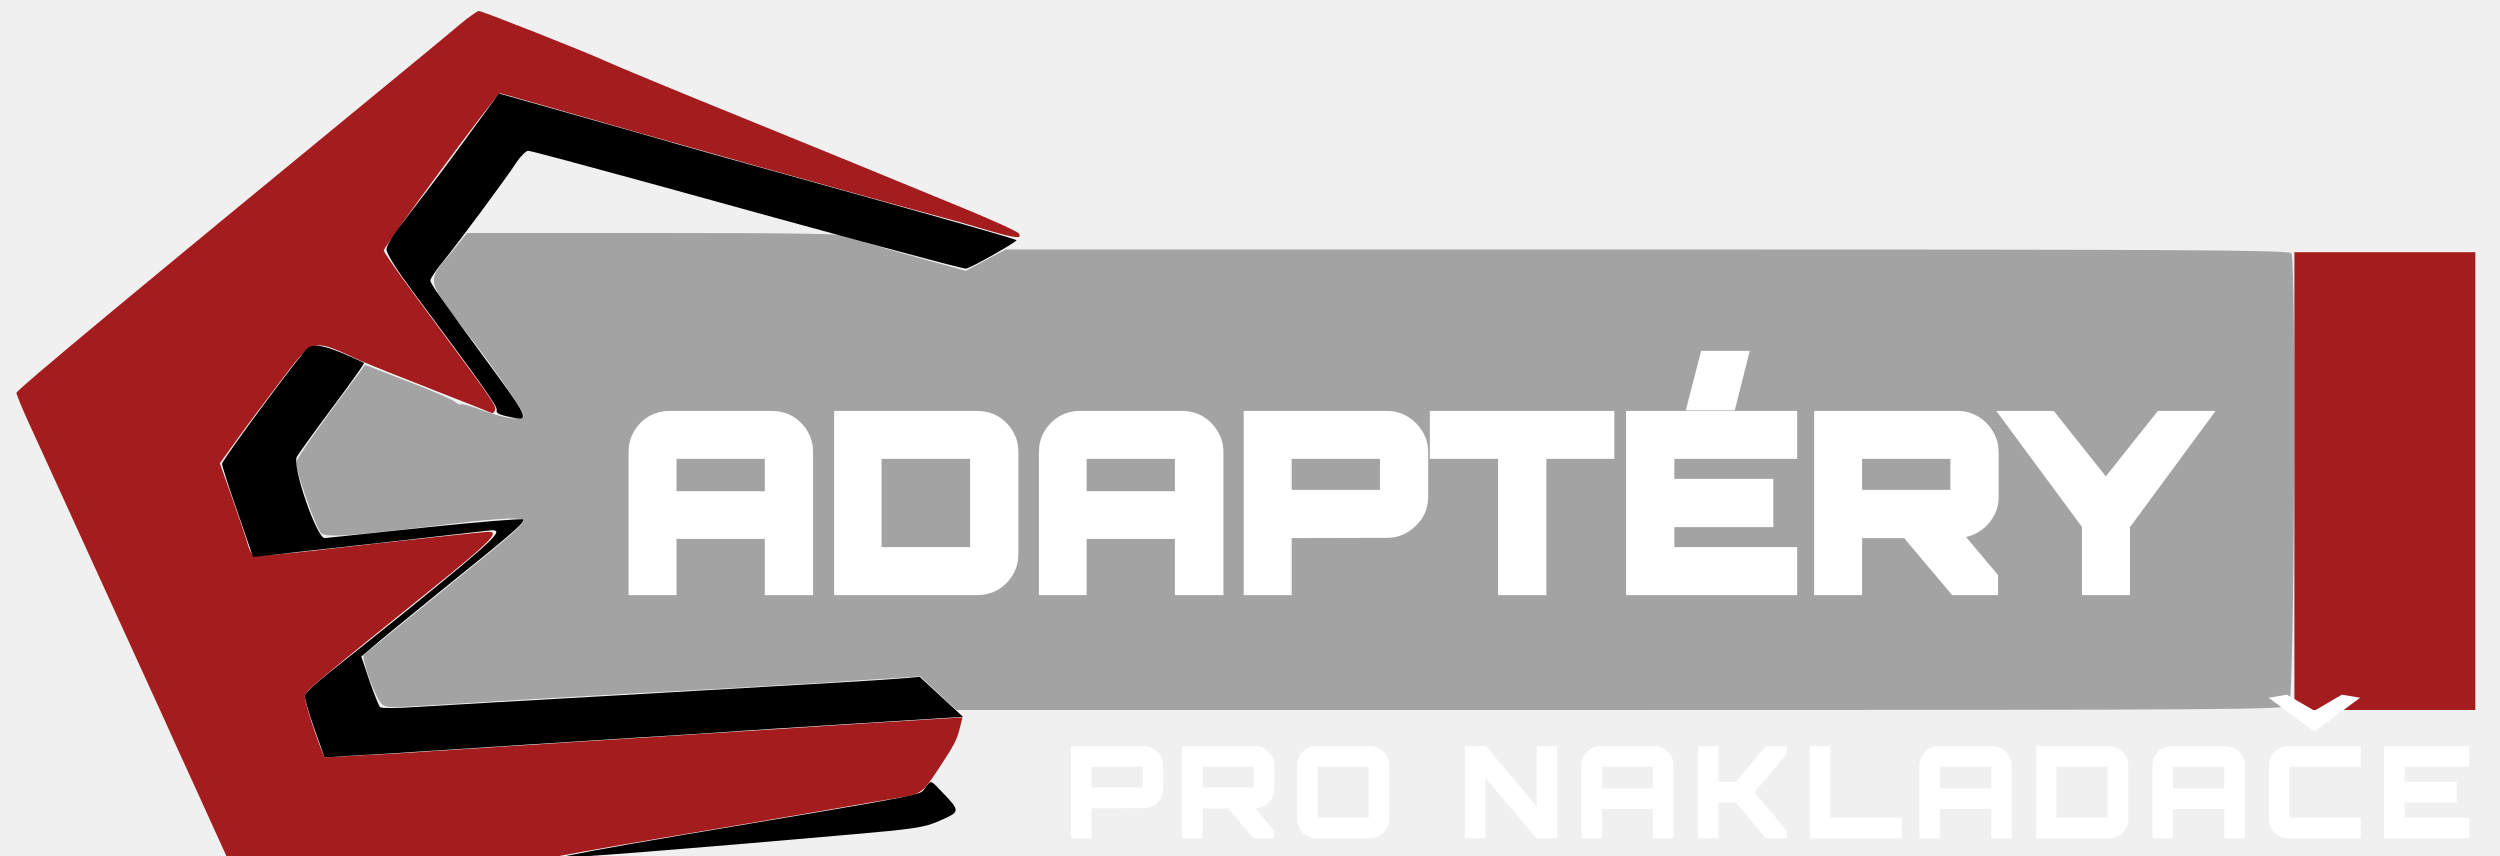
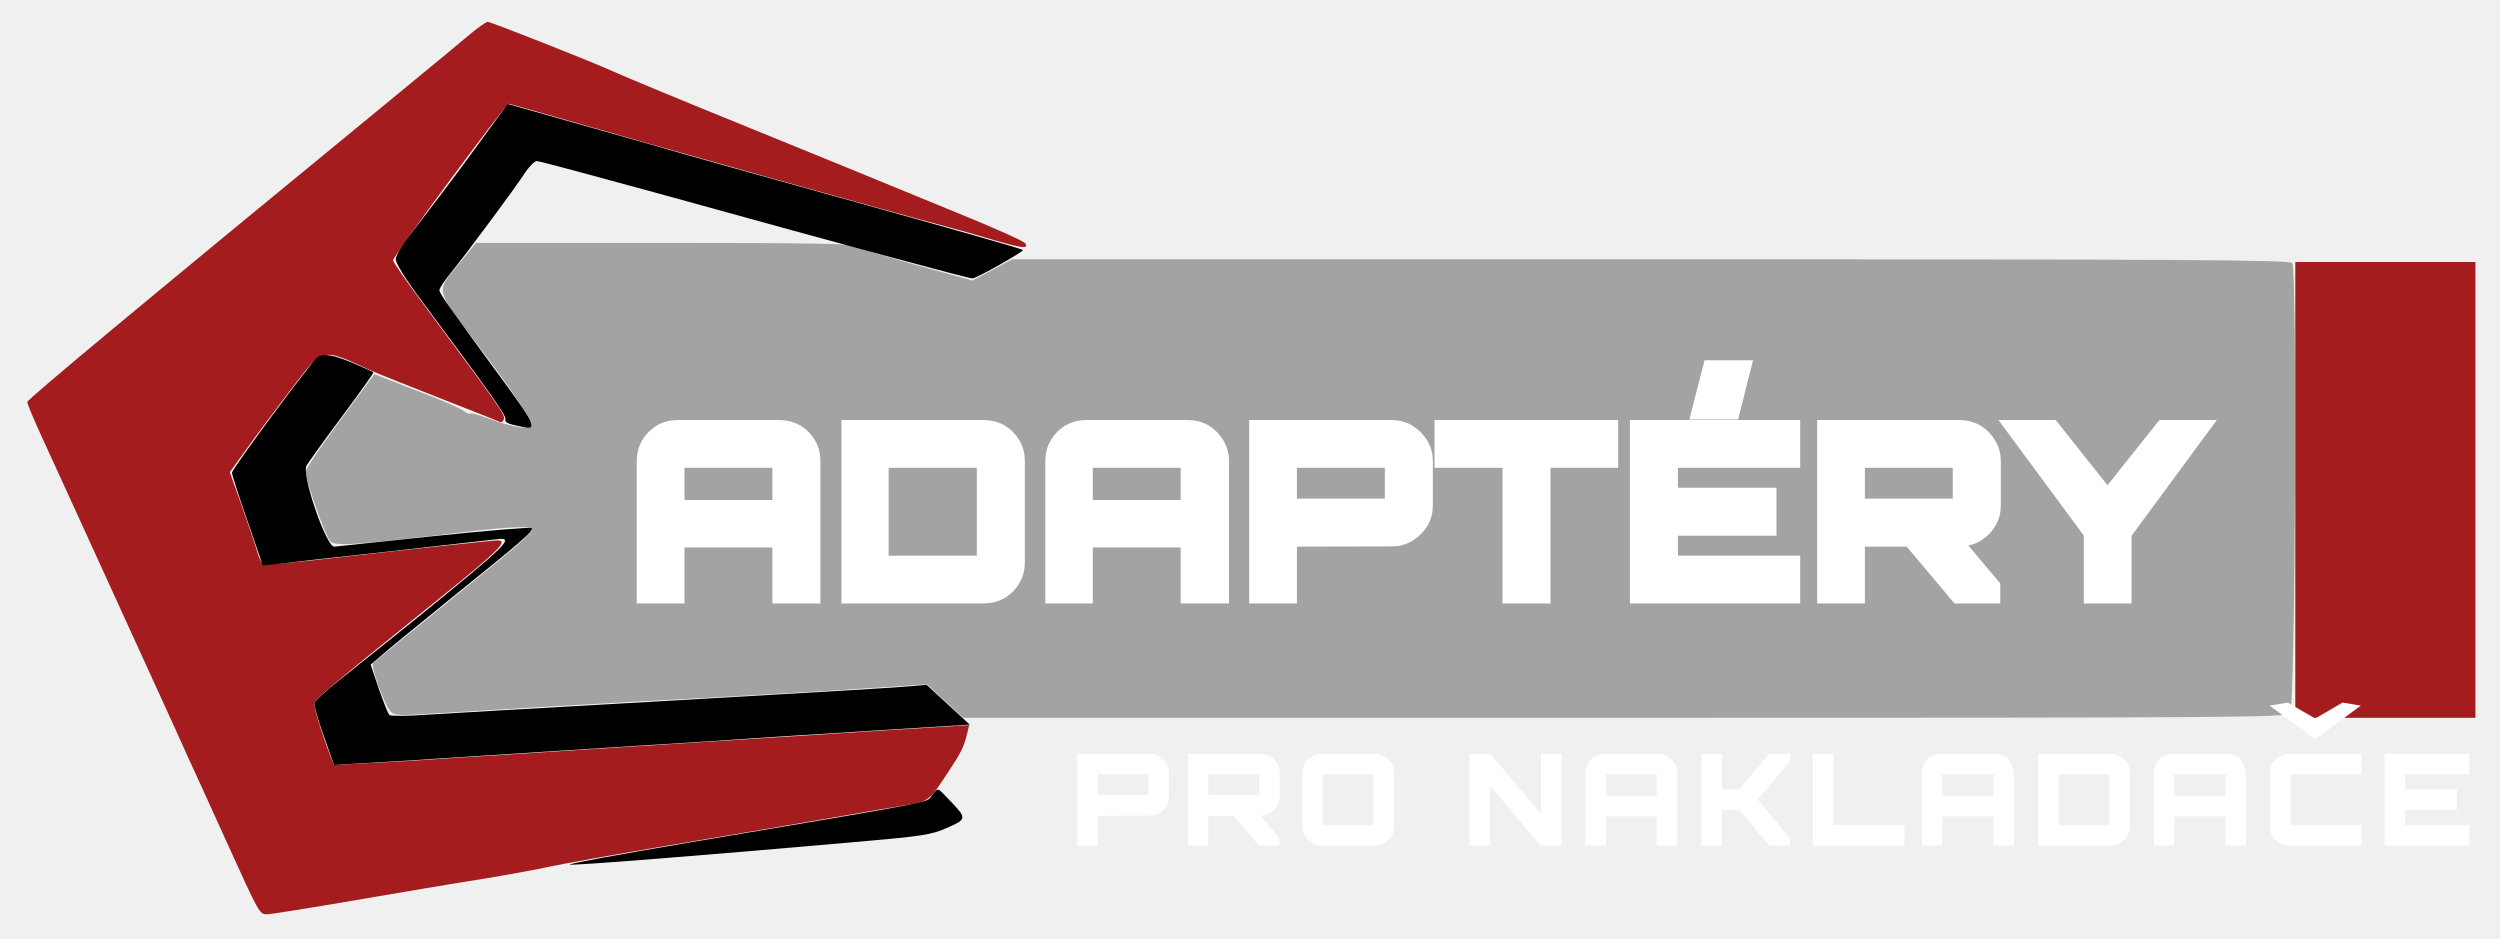
- <svg xmlns="http://www.w3.org/2000/svg" viewBox="44 12 912 312" role="img" aria-label="Adaptéry pro nakladače">
+ <svg xmlns="http://www.w3.org/2000/svg" viewBox="40 8 916 344" role="img" aria-label="Adaptéry pro nakladače">
  <g transform="translate(0 360) scale(.1 -.1)">
    <path fill="#A3A3A3" d="M2088 2561 c-95 -116 -101 -90 82 -331 91 -120 180 -251 180 -266 0 -21 -67 -12 -159 22 -35 13 -66 22 -69 19 -3 -3 -12 1 -21 8 -9 8 -63 32 -121 55 -58 22 -128 50 -157 61 l-51 20 -126 -170 c-69 -93 -126 -177 -126 -187 0 -31 72 -237 90 -255 18 -19 83 -15 485 33 178 21 255 24 255 9 0 -8 -53 -57 -117 -109 -315 -256 -459 -373 -466 -379 -10 -10 40 -150 62 -175 14 -17 26 -18 116 -13 55 4 255 15 445 27 190 11 473 27 630 35 157 9 353 20 435 25 83 6 193 13 246 16 l96 7 66 -62 66 -61 2425 0 c2242 0 2425 1 2437 17 19 22 26 1627 8 1649 -10 12 -379 14 -2351 14 l-2339 0 -73 -39 -73 -39 -206 57 c-114 31 -212 62 -219 69 -9 9 -173 12 -703 12 l-691 0 -56 -69z" />
    <path fill="#A51C1F" d="M2119 3392 c-31 -26 -127 -106 -215 -178 -988 -811 -1404 -1157 -1404 -1167 0 -7 21 -57 46 -112 25 -55 79 -172 119 -260 40 -88 123 -270 185 -405 62 -135 145 -317 185 -405 39 -88 85 -187 100 -220 15 -33 60 -132 100 -220 114 -251 116 -255 143 -255 13 0 157 23 320 51 163 28 376 64 473 79 96 16 204 36 240 44 35 8 240 45 454 81 215 36 480 81 590 100 110 19 232 40 270 46 78 13 81 16 151 123 46 70 56 89 68 140 l7 29 -113 -7 c-62 -4 -178 -11 -258 -16 -219 -14 -571 -37 -1015 -65 -220 -14 -465 -30 -545 -35 -80 -6 -202 -13 -271 -16 l-125 -7 -12 29 c-34 88 -63 184 -60 197 3 16 59 63 451 379 223 179 262 218 220 218 -19 0 -335 -34 -650 -70 -106 -12 -199 -20 -206 -17 -8 3 -19 23 -24 44 -6 21 -31 95 -56 166 l-45 127 57 79 c31 44 103 140 160 215 128 167 114 164 301 78 25 -11 139 -57 255 -102 115 -45 213 -84 217 -86 5 -3 11 1 14 10 6 15 -11 39 -278 399 -71 95 -128 177 -128 183 0 16 413 574 424 574 2 0 82 -23 177 -50 358 -104 1193 -338 1444 -405 28 -7 99 -27 158 -45 104 -30 126 -32 114 -12 -6 8 -99 51 -257 115 -221 91 -555 228 -750 307 -247 100 -451 185 -496 205 -75 35 -456 185 -467 185 -7 -1 -37 -22 -68 -48z" />
    <path fill="#000" d="M2128 2958 c-73 -100 -166 -222 -205 -272 -47 -59 -73 -100 -73 -116 1 -16 36 -73 98 -156 249 -334 307 -417 304 -429 -3 -14 8 -18 66 -30 50 -10 42 10 -60 150 -222 303 -248 340 -248 352 0 7 20 37 44 66 53 65 233 307 271 366 15 22 34 41 42 41 8 0 209 -54 446 -119 697 -193 1134 -311 1150 -311 15 0 191 100 185 104 -6 5 -259 77 -668 191 -228 63 -550 153 -715 201 -165 47 -346 98 -402 114 l-103 29 -132 -181z M1564 2212 c-20 -13 -314 -410 -314 -424 0 -7 25 -87 57 -177 l56 -163 56 6 c31 4 216 25 411 46 195 22 370 42 388 44 72 10 44 -17 -286 -285 -112 -90 -243 -195 -290 -232 -48 -38 -88 -75 -90 -83 -2 -7 13 -62 34 -120 l38 -107 110 7 c61 3 179 10 261 16 188 12 570 37 780 50 88 5 223 14 300 19 77 6 306 20 509 33 l369 23 -79 73 -79 73 -55 -5 c-54 -5 -230 -16 -930 -56 -582 -33 -720 -41 -850 -49 -69 -5 -129 -5 -133 -1 -5 4 -22 48 -39 96 l-30 89 39 33 c21 19 135 112 253 208 266 214 307 250 298 259 -4 4 -164 -9 -355 -29 -191 -20 -357 -38 -368 -39 -29 -3 -121 264 -102 297 7 12 65 93 130 180 65 87 117 160 115 162 -2 2 -36 17 -75 34 -72 30 -108 36 -129 22z M3814 605 c-21 -27 43 -15 -889 -172 -253 -43 -450 -79 -437 -81 22 -3 482 33 1047 83 242 21 277 26 333 51 74 32 75 35 16 97 -53 55 -45 53 -70 22z" />
  </g>
  <rect x="881" y="104" width="66" height="167" fill="#A51C1F" />
  <path fill="#FFFFFF" stroke="#FFFFFF" stroke-width="5" stroke-linejoin="miter" d="M288.3 226.6L275.8 226.6L275.8 176.8Q275.8 173.4 277.5 170.5Q279.2 167.7 282.0 166.0Q284.8 164.4 288.3 164.4L288.3 164.4L325.6 164.4Q329.0 164.4 331.9 166.0Q334.7 167.7 336.4 170.5Q338.1 173.4 338.1 176.8L338.1 176.8L338.1 226.6L325.5 226.6L325.5 206.1L288.3 206.1L288.3 226.6ZM288.3 177.4L288.3 193.7L325.5 193.7L325.5 177.4Q325.5 177.2 325.4 177.0Q325.2 176.9 325.0 176.9L325.0 176.9L288.8 176.9Q288.6 176.9 288.4 177.0Q288.3 177.2 288.3 177.4L288.3 177.4Z M400.5 226.6L350.8 226.6L350.8 164.4L400.5 164.4Q403.9 164.4 406.8 166.0Q409.6 167.7 411.3 170.5Q413.0 173.4 413.0 176.8L413.0 176.8L413.0 214.2Q413.0 217.6 411.3 220.5Q409.6 223.3 406.8 225.0Q403.9 226.6 400.5 226.6L400.5 226.6ZM363.6 214.1L363.6 214.1L399.9 214.1Q400.1 214.1 400.3 214.0Q400.4 213.8 400.4 213.6L400.4 213.6L400.4 177.4Q400.4 177.2 400.3 177.0Q400.1 176.9 399.9 176.9L399.9 176.9L363.6 176.9Q363.5 176.9 363.3 177.0Q363.1 177.2 363.1 177.4L363.1 177.4L363.1 213.6Q363.1 213.8 363.3 214.0Q363.5 214.1 363.6 214.1Z M437.9 226.6L425.5 226.6L425.5 176.8Q425.5 173.4 427.2 170.5Q428.9 167.7 431.7 166.0Q434.5 164.4 437.9 164.4L437.9 164.4L475.2 164.4Q478.7 164.4 481.5 166.0Q484.3 167.7 486.0 170.5Q487.8 173.4 487.8 176.8L487.8 176.8L487.8 226.6L475.1 226.6L475.1 206.1L437.9 206.1L437.9 226.6ZM437.9 177.4L437.9 193.7L475.1 193.7L475.1 177.4Q475.1 177.2 475.0 177.0Q474.9 176.9 474.6 176.9L474.6 176.9L438.5 176.9Q438.2 176.9 438.1 177.0Q437.9 177.2 437.9 177.4L437.9 177.4Z M512.7 226.6L500.2 226.6L500.2 164.4L550.0 164.4Q553.4 164.4 556.2 166.1Q559.0 167.8 560.8 170.7Q562.5 173.5 562.5 176.9L562.5 176.9L562.5 193.3Q562.5 196.7 560.8 199.5Q559.0 202.3 556.2 204.0Q553.4 205.7 550.0 205.7L550.0 205.7L512.7 205.8L512.7 226.6ZM513.2 193.2L513.2 193.2L549.4 193.2Q549.6 193.2 549.7 193.0Q549.9 192.9 549.9 192.7L549.9 192.7L549.9 177.4Q549.9 177.2 549.7 177.0Q549.6 176.9 549.4 176.9L549.4 176.9L513.2 176.9Q512.9 176.9 512.8 177.0Q512.7 177.2 512.7 177.4L512.7 177.4L512.7 192.7Q512.7 192.9 512.8 193.0Q512.9 193.2 513.2 193.2Z M605.6 226.6L593.0 226.6L593.0 176.9L568.1 176.9L568.1 164.4L630.4 164.4L630.4 176.9L605.6 176.9L605.6 226.6Z M697.1 226.6L639.7 226.6L639.7 164.4L697.1 164.4L697.1 176.9L652.3 176.9L652.3 189.2L688.4 189.2L688.4 201.8L652.3 201.8L652.3 214.1L697.1 214.1L697.1 226.6ZM674.9 159.2L662.2 159.2L662.2 159.2L666.5 142.5L679.1 142.5L674.9 159.2Z M770.4 226.6L757.3 226.6L739.8 205.8L720.8 205.8L720.8 226.6L708.3 226.6L708.3 164.4L758.1 164.4Q761.5 164.4 764.4 166.1Q767.2 167.8 768.9 170.7Q770.6 173.5 770.6 176.9L770.6 176.9L770.6 193.3Q770.6 196.7 768.9 199.5Q767.2 202.3 764.4 204.0Q761.5 205.7 758.1 205.7L758.1 205.7L756.1 205.7L770.4 222.7L770.4 226.6ZM721.3 193.2L721.3 193.2L757.5 193.2Q757.7 193.2 757.9 193.0Q758.0 192.9 758.0 192.7L758.0 192.7L758.0 177.4Q758.0 177.2 757.9 177.0Q757.7 176.9 757.5 176.9L757.5 176.9L721.3 176.9Q721.1 176.9 720.9 177.0Q720.8 177.2 720.8 177.4L720.8 177.4L720.8 192.7Q720.8 192.9 720.9 193.0Q721.1 193.2 721.3 193.2Z M818.5 226.6L806.0 226.6L806.0 203.4L777.2 164.4L792.0 164.4L812.2 189.8L832.4 164.4L847.3 164.4L818.5 203.5L818.5 226.6Z" />
  <path fill="#FFFFFF" stroke="#FFFFFF" stroke-width="1.6" stroke-linejoin="miter" d="M441.4 317.0L435.5 317.0L435.5 285.0L461.3 285.0Q463.0 285.0 464.4 285.9Q465.8 286.7 466.7 288.1Q467.5 289.5 467.5 291.2L467.5 291.2L467.5 299.9Q467.5 301.6 466.7 303.0Q465.8 304.4 464.4 305.2Q463.0 306.0 461.3 306.0L461.3 306.0L441.4 306.1L441.4 317.0ZM441.9 300.1L441.9 300.1L461.0 300.1Q461.3 300.1 461.4 300.0Q461.6 299.9 461.6 299.6L461.6 299.6L461.6 291.5Q461.6 291.2 461.4 291.1Q461.3 290.9 461.0 290.9L461.0 290.9L441.9 290.9Q441.7 290.9 441.5 291.1Q441.4 291.2 441.4 291.5L441.4 291.5L441.4 299.6Q441.4 299.9 441.5 300.0Q441.7 300.1 441.9 300.1Z M508.0 317.0L501.6 317.0L492.4 306.1L481.9 306.1L481.9 317.0L476.0 317.0L476.0 285.0L501.8 285.0Q503.5 285.0 505.0 285.9Q506.4 286.7 507.2 288.1Q508.1 289.5 508.1 291.2L508.1 291.2L508.1 299.9Q508.1 301.6 507.2 303.0Q506.4 304.4 505.0 305.2Q503.5 306.0 501.8 306.0L501.8 306.0L500.1 306.0L508.0 315.4L508.0 317.0ZM482.4 300.1L482.4 300.1L501.6 300.1Q501.8 300.1 502.0 300.0Q502.2 299.9 502.2 299.6L502.2 299.6L502.2 291.5Q502.2 291.2 502.0 291.1Q501.8 290.9 501.6 290.9L501.6 290.9L482.4 290.9Q482.2 290.9 482.1 291.1Q481.9 291.2 481.9 291.5L481.9 291.5L481.9 299.6Q481.9 299.9 482.1 300.0Q482.2 300.1 482.4 300.1Z M543.9 317.0L524.2 317.0Q522.5 317.0 521.1 316.2Q519.7 315.3 518.8 313.9Q518.0 312.5 518.0 310.9L518.0 310.9L518.0 291.2Q518.0 289.5 518.8 288.1Q519.7 286.7 521.1 285.8Q522.5 285 524.2 285L524.2 285L543.9 285Q545.5 285 546.9 285.8Q548.3 286.7 549.2 288.1Q550.0 289.5 550.0 291.2L550.0 291.2L550.0 310.9Q550.0 312.5 549.2 313.9Q548.3 315.3 546.9 316.2Q545.5 317.0 543.9 317.0L543.9 317.0ZM524.4 311.1L524.4 311.1L543.5 311.1Q543.8 311.1 543.9 311.0Q544.1 310.8 544.1 310.6L544.1 310.6L544.1 291.5Q544.1 291.2 543.9 291.1Q543.8 290.9 543.5 290.9L543.5 290.9L524.4 290.9Q524.2 290.9 524.0 291.1Q523.9 291.2 523.9 291.5L523.9 291.5L523.9 310.6Q523.9 310.8 524.0 311.0Q524.2 311.1 524.4 311.1Z  M585.1 317.0L579.2 317.0L579.2 285L585.7 285L605.4 308.4L605.4 285L611.3 285L611.3 317.0L604.8 317.0L585.1 293.6L585.1 317.0Z M627.6 317.0L621.7 317.0L621.7 291.2Q621.7 289.5 622.5 288.1Q623.4 286.7 624.8 285.8Q626.2 285 627.9 285L627.9 285L647.5 285Q649.2 285 650.6 285.8Q652.0 286.7 652.9 288.1Q653.7 289.5 653.7 291.2L653.7 291.2L653.7 317.0L647.8 317.0L647.8 306.3L627.6 306.3L627.6 317.0ZM627.6 291.5L627.6 300.4L647.8 300.4L647.8 291.5Q647.8 291.2 647.6 291.1Q647.4 290.9 647.2 290.9L647.2 290.9L628.1 290.9Q627.9 290.9 627.7 291.1Q627.6 291.2 627.6 291.5L627.6 291.5Z M670.1 317.0L664.2 317.0L664.2 285L670.1 285L670.1 298.0L677.6 298.0L688.6 285L695.0 285L695.0 286.7L683.0 301.0L695.0 315.3L695.0 317.0L688.6 317.0L677.6 304.0L670.1 304.0L670.1 317.0Z M737.0 317.0L705.0 317.0L705.0 285.0L710.9 285.0L710.9 311.1L737.0 311.1L737.0 317.0Z M750.9 317.0L745.0 317.0L745.0 291.2Q745.0 289.5 745.9 288.1Q746.7 286.7 748.1 285.8Q749.5 285 751.2 285L751.2 285L770.8 285Q772.5 285 774.0 285.8Q775.4 286.7 776.2 288.1Q777.1 289.5 777.1 291.2L777.1 291.2L777.1 317.0L771.2 317.0L771.2 306.3L750.9 306.3L750.9 317.0ZM750.9 291.5L750.9 300.4L771.2 300.4L771.2 291.5Q771.2 291.2 771.0 291.1Q770.8 290.9 770.6 290.9L770.6 290.9L751.4 290.9Q751.2 290.9 751.1 291.1Q750.9 291.2 750.9 291.5L750.9 291.5Z M813.4 317.0L787.6 317.0L787.6 285L813.4 285Q815.1 285 816.5 285.8Q817.9 286.7 818.8 288.1Q819.6 289.5 819.6 291.2L819.6 291.2L819.6 310.9Q819.6 312.5 818.8 313.9Q817.9 315.3 816.5 316.2Q815.1 317.0 813.4 317.0L813.4 317.0ZM793.9 311.1L793.9 311.1L813.1 311.1Q813.3 311.1 813.5 311.0Q813.7 310.8 813.7 310.6L813.7 310.6L813.7 291.5Q813.7 291.2 813.5 291.1Q813.3 290.9 813.1 290.9L813.1 290.9L793.9 290.9Q793.7 290.9 793.6 291.1Q793.4 291.2 793.4 291.5L793.4 291.5L793.4 310.6Q793.4 310.8 793.6 311.0Q793.7 311.1 793.9 311.1Z M835.9 317.0L830.0 317.0L830.0 291.2Q830.0 289.5 830.9 288.1Q831.7 286.7 833.1 285.8Q834.5 285 836.2 285L836.2 285L855.8 285Q857.5 285 859.0 285.8Q860.4 286.7 861.2 288.1Q862.1 289.5 862.1 291.2L862.1 291.2L862.1 317.0L856.2 317.0L856.2 306.3L835.9 306.3L835.9 317.0ZM835.9 291.5L835.9 300.4L856.2 300.4L856.2 291.5Q856.2 291.2 856.0 291.1Q855.8 290.9 855.6 290.9L855.6 290.9L836.4 290.9Q836.2 290.9 836.1 291.1Q835.9 291.2 835.9 291.5L835.9 291.5Z M904.4 317.0L878.7 317.0Q877.0 317.0 875.6 316.2Q874.2 315.3 873.3 313.9Q872.5 312.5 872.5 310.9L872.5 310.9L872.5 291.2Q872.5 289.5 873.3 288.1Q874.2 286.7 875.6 285.8Q877.0 285 878.7 285L878.7 285L904.4 285L904.4 290.9L879.9 290.9Q879.2 290.9 878.8 291.3Q878.4 291.7 878.4 292.5L878.4 292.5L878.4 309.6Q878.4 310.3 878.8 310.7Q879.2 311.1 879.9 311.1L879.9 311.1L904.4 311.1L904.4 317.0Z M944.0 317.0L914.5 317.0L914.5 285L944.0 285L944.0 290.9L920.4 290.9L920.4 298.0L939.4 298.0L939.4 304.0L920.4 304.0L920.4 311.1L944.0 311.1L944.0 317.0Z M873.565 267.016 L888.284 277.88 L903.002 267.016 L898.463 266.26 L888.284 272.206 L878.104 266.26 Z" />
</svg>
